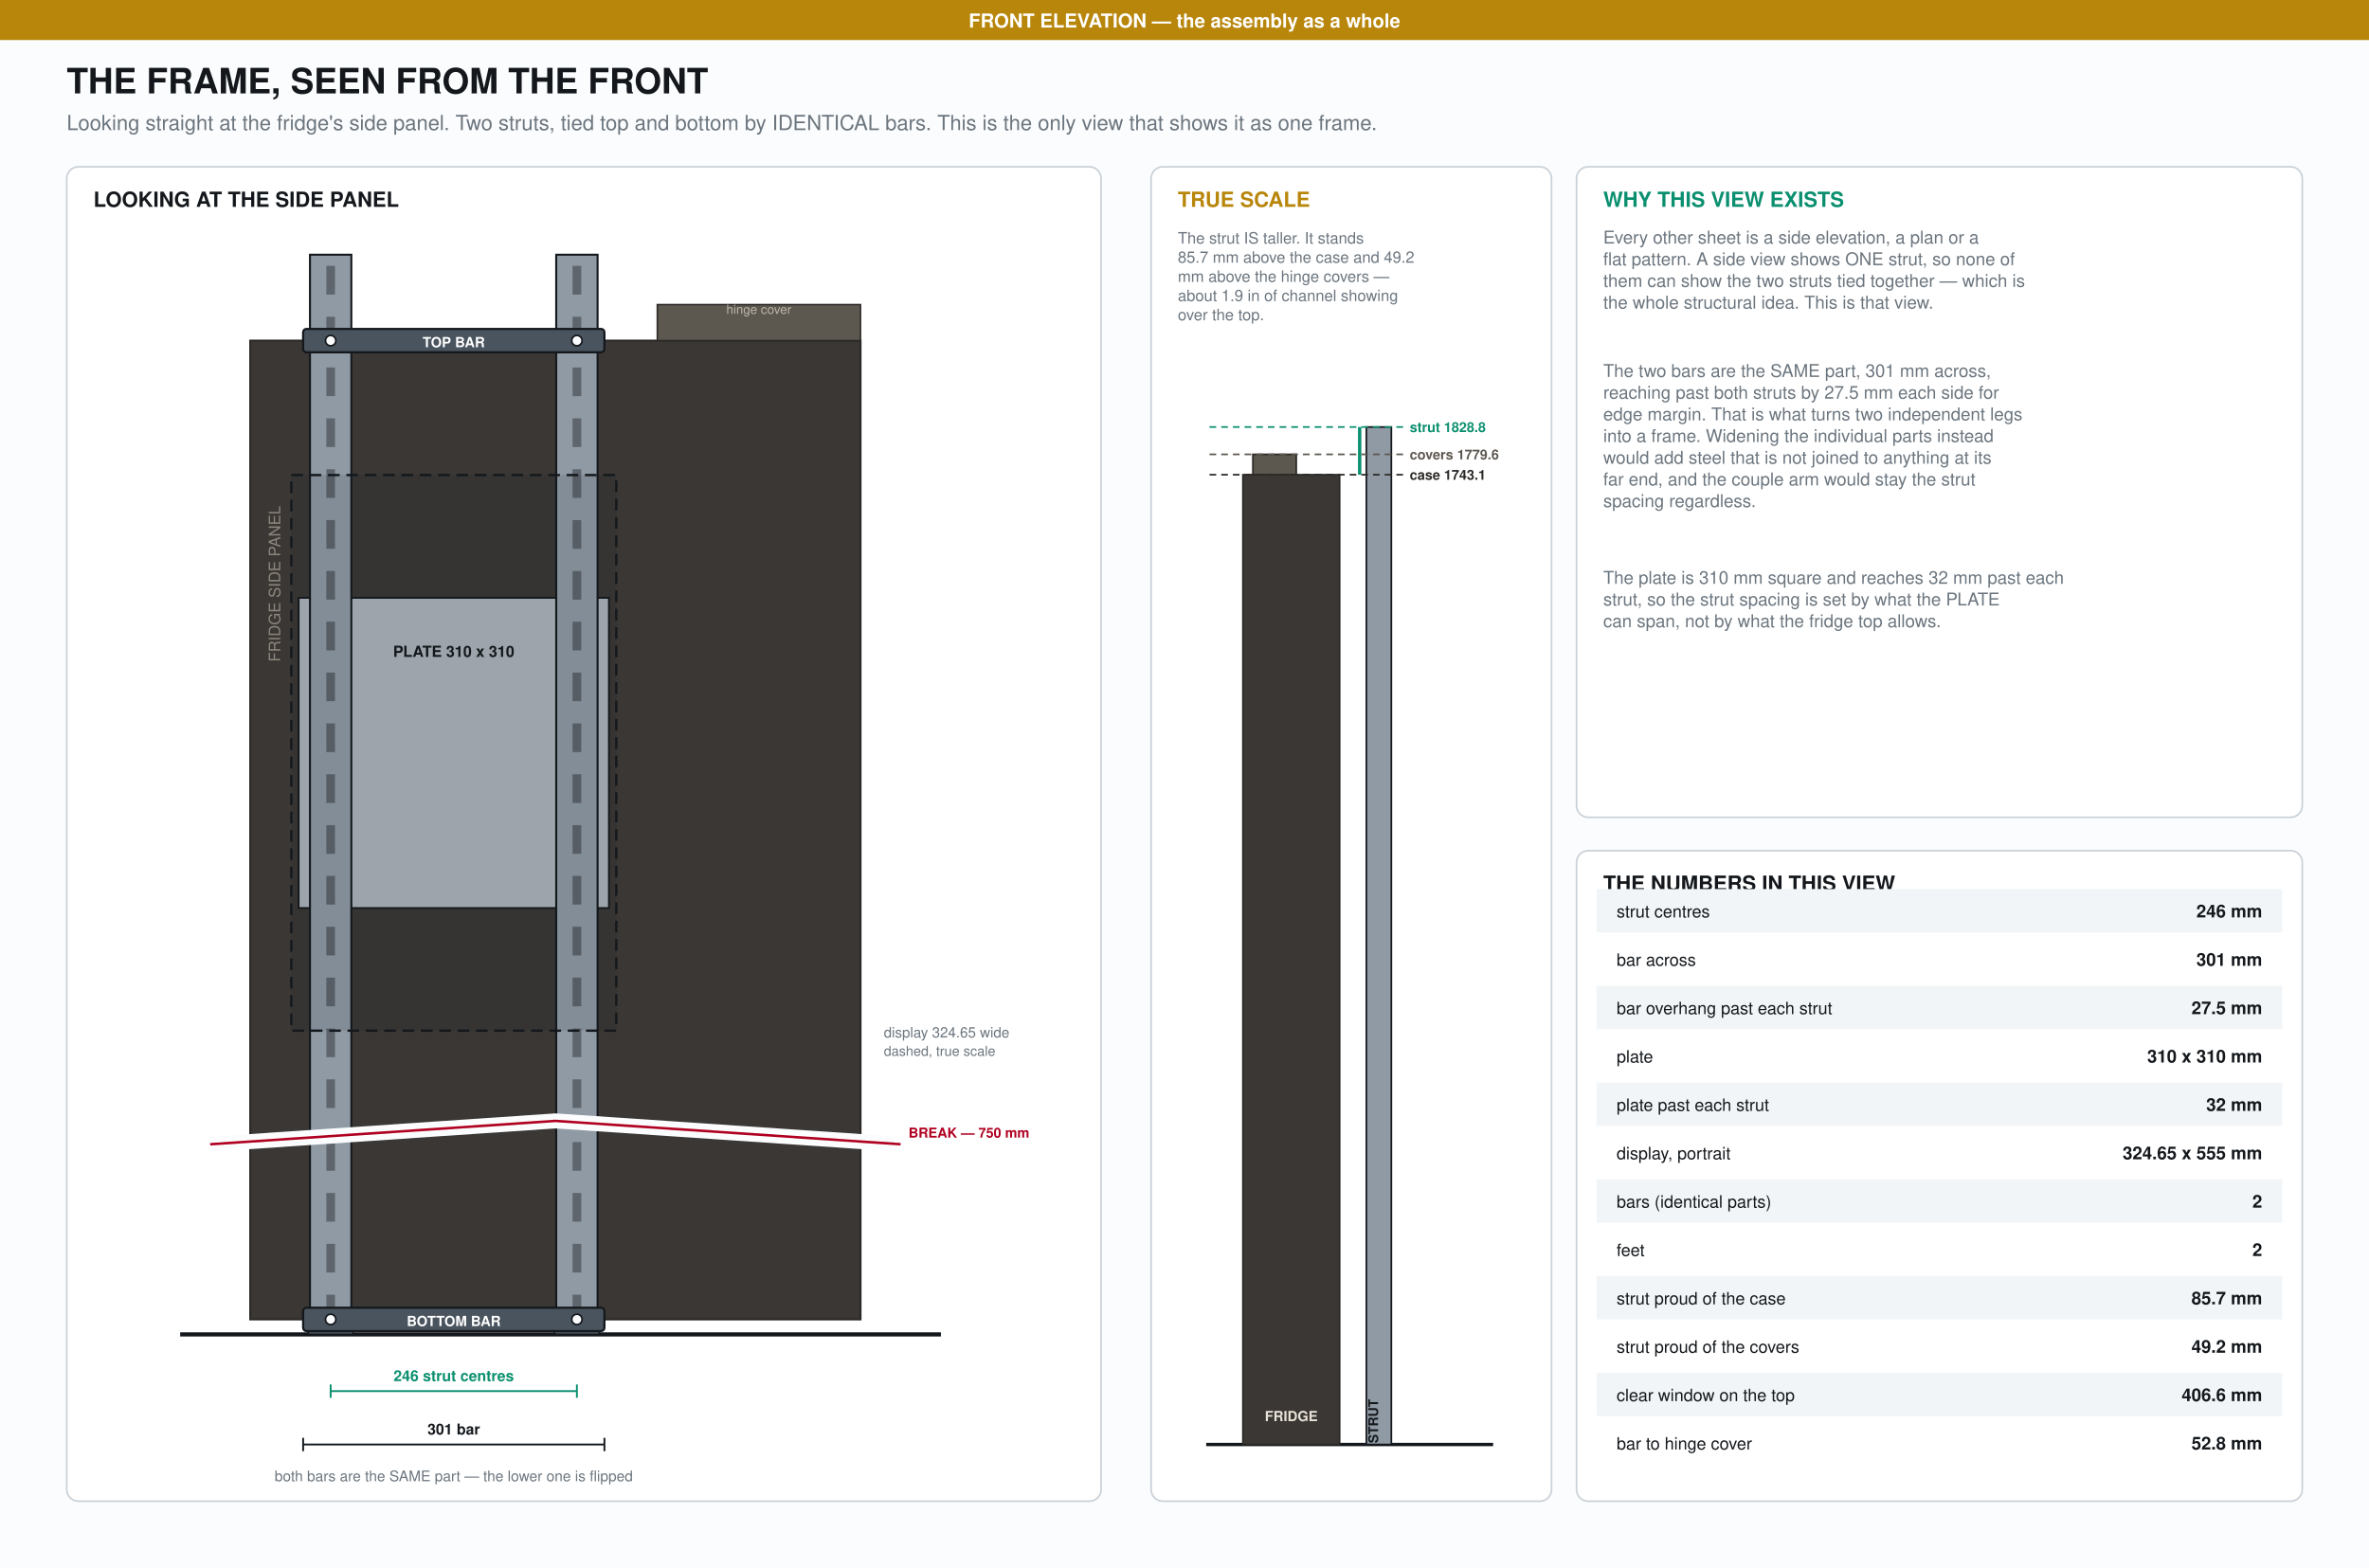
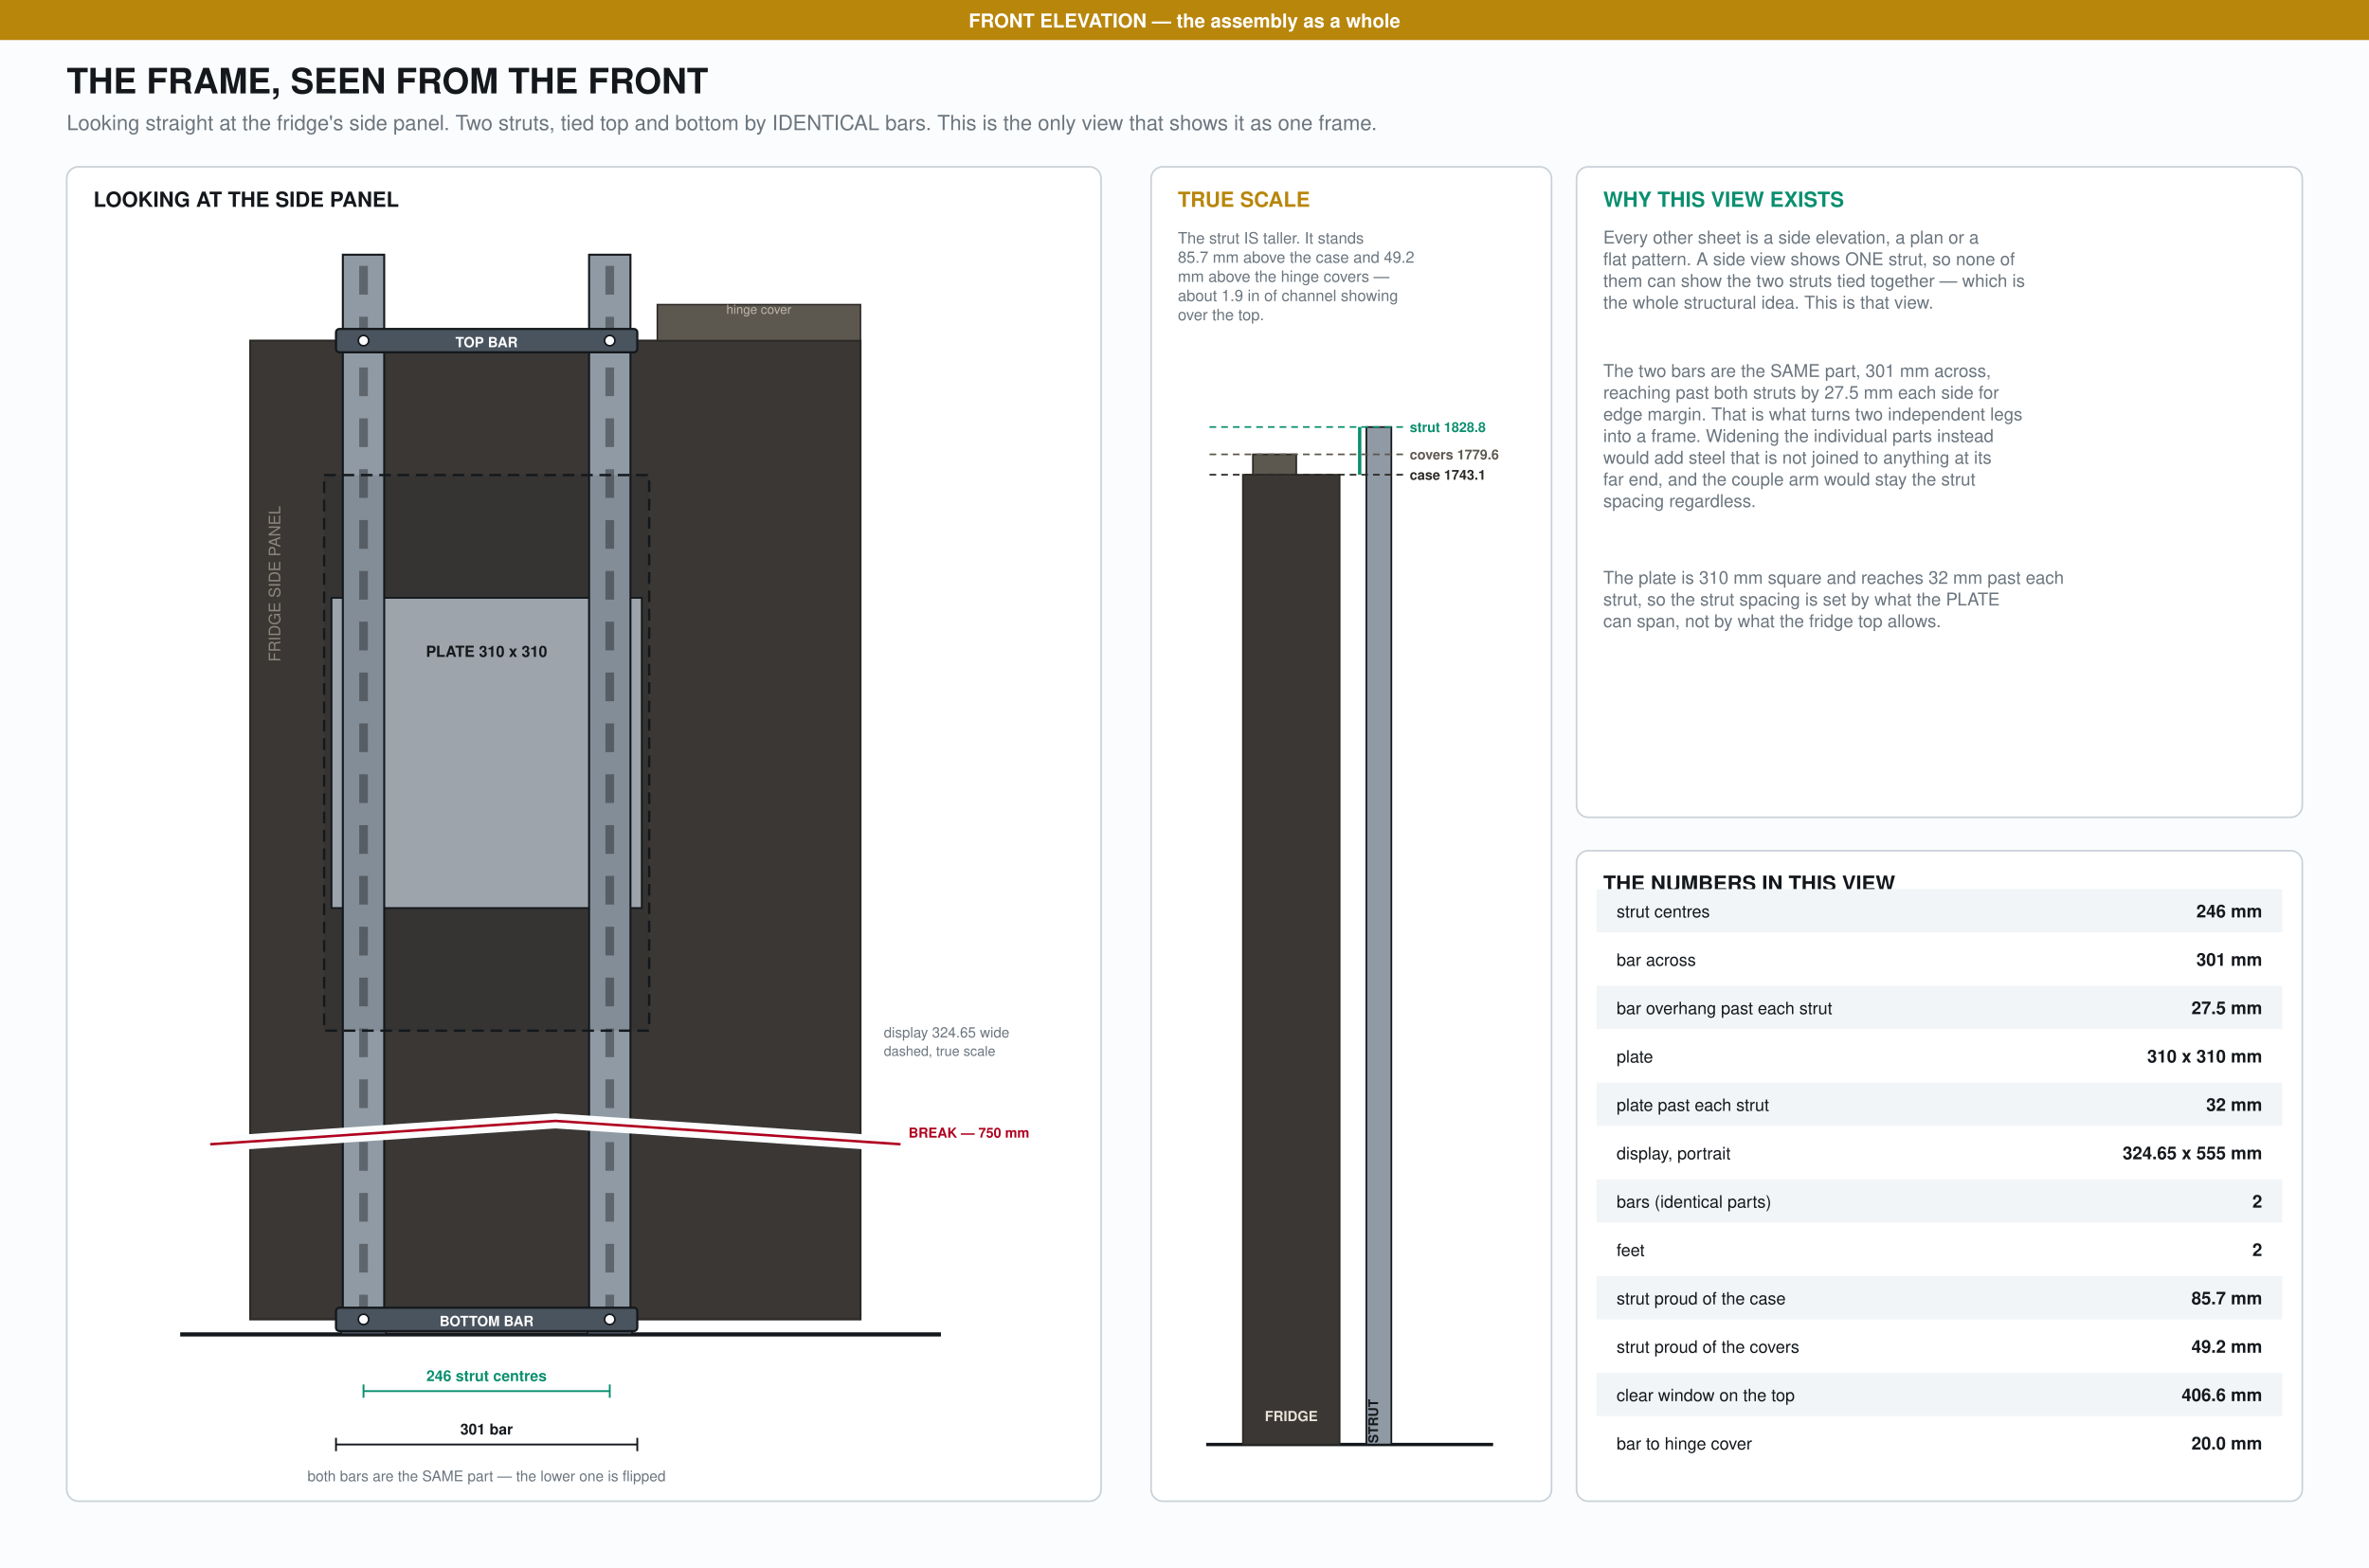
<svg xmlns="http://www.w3.org/2000/svg" width="1420" height="940" viewBox="0 0 1420 940">
  <rect width="1420" height="940" fill="#fbfcfd" />
  <rect width="1420" height="24" fill="#b8860b" />
  <text x="710.00" y="16.50" font-family="Helvetica,Arial,sans-serif" font-size="11.5" text-anchor="middle" fill="#fff" font-weight="bold">FRONT ELEVATION — the assembly as a whole</text>
  <text x="40.00" y="56.00" font-family="Helvetica,Arial,sans-serif" font-size="21" text-anchor="start" fill="#14181c" font-weight="bold">THE FRAME, SEEN FROM THE FRONT</text>
  <text x="40.00" y="78.00" font-family="Helvetica,Arial,sans-serif" font-size="12.5" text-anchor="start" fill="#6b757e" font-weight="normal">Looking straight at the fridge's side panel. Two struts, tied top and bottom by IDENTICAL bars. This is the only view that shows it as one frame.</text>
  <rect x="40.0" y="100.0" width="620.0" height="800.0" rx="7" fill="#fff" stroke="#c9d1d8" stroke-width="1" />
  <text x="56.00" y="124.00" font-family="Helvetica,Arial,sans-serif" font-size="12.5" text-anchor="start" fill="#14181c" font-weight="bold">LOOKING AT THE SIDE PANEL</text>
  <line x1="108.0" y1="800.0" x2="564.0" y2="800.0" stroke="#14181c" stroke-width="2.5" />
  <rect x="150.0" y="204.2" width="365.8" height="586.8" fill="#3a3734" stroke="#2b2926" stroke-width="1.2" />
  <rect x="394.0" y="182.6" width="121.8" height="21.6" fill="#5c574f" stroke="#2b2926" stroke-width="0.9" />
  <text x="454.86" y="188.16" font-family="Helvetica,Arial,sans-serif" font-size="7.6" text-anchor="middle" fill="#bdb6ab" font-weight="normal">hinge cover</text>
  <text x="168.00" y="350.00" font-family="Helvetica,Arial,sans-serif" font-size="9.5" text-anchor="middle" fill="#8d867d" font-weight="normal" transform="rotate(-90.0 168.00 350.00)">FRIDGE SIDE PANEL</text>
-   <rect x="179.0" y="358.4" width="186.0" height="186.0" fill="#b9c2c9" fill-opacity="0.9" stroke="#14181c" stroke-width="1.1" />
-   <text x="271.98" y="393.80" font-family="Helvetica,Arial,sans-serif" font-size="9.2" text-anchor="middle" fill="#14181c" font-weight="bold">PLATE 310 x 310</text>
-   <rect x="185.8" y="152.7" width="24.8" height="647.3" fill="#8f9aa4" stroke="#14181c" stroke-width="1.2" />
-   <rect x="195.6" y="776.2" width="5.2" height="17.2" fill="#14181c" fill-opacity="0.4" />
-   <rect x="195.6" y="745.7" width="5.2" height="17.2" fill="#14181c" fill-opacity="0.4" />
-   <rect x="195.6" y="715.2" width="5.2" height="17.2" fill="#14181c" fill-opacity="0.4" />
-   <rect x="195.6" y="684.7" width="5.2" height="17.2" fill="#14181c" fill-opacity="0.4" />
-   <rect x="195.6" y="647.1" width="5.2" height="17.2" fill="#14181c" fill-opacity="0.4" />
-   <rect x="195.6" y="616.6" width="5.2" height="17.2" fill="#14181c" fill-opacity="0.4" />
-   <rect x="195.6" y="586.1" width="5.2" height="17.2" fill="#14181c" fill-opacity="0.4" />
-   <rect x="195.6" y="555.6" width="5.2" height="17.2" fill="#14181c" fill-opacity="0.4" />
-   <rect x="195.6" y="525.1" width="5.2" height="17.2" fill="#14181c" fill-opacity="0.4" />
-   <rect x="195.6" y="494.7" width="5.2" height="17.2" fill="#14181c" fill-opacity="0.4" />
-   <rect x="195.6" y="464.2" width="5.2" height="17.2" fill="#14181c" fill-opacity="0.4" />
-   <rect x="195.6" y="433.7" width="5.2" height="17.2" fill="#14181c" fill-opacity="0.4" />
-   <rect x="195.6" y="403.2" width="5.2" height="17.2" fill="#14181c" fill-opacity="0.4" />
-   <rect x="195.6" y="372.7" width="5.2" height="17.2" fill="#14181c" fill-opacity="0.4" />
-   <rect x="195.6" y="342.3" width="5.2" height="17.2" fill="#14181c" fill-opacity="0.4" />
-   <rect x="195.6" y="311.8" width="5.2" height="17.2" fill="#14181c" fill-opacity="0.4" />
-   <rect x="195.6" y="281.3" width="5.2" height="17.2" fill="#14181c" fill-opacity="0.4" />
-   <rect x="195.6" y="250.8" width="5.2" height="17.2" fill="#14181c" fill-opacity="0.4" />
-   <rect x="195.6" y="220.3" width="5.2" height="17.2" fill="#14181c" fill-opacity="0.4" />
-   <rect x="195.6" y="189.9" width="5.2" height="17.2" fill="#14181c" fill-opacity="0.4" />
-   <rect x="195.6" y="159.4" width="5.2" height="17.2" fill="#14181c" fill-opacity="0.4" />
-   <rect x="184.8" y="793.0" width="26.8" height="7" fill="#4a545e" stroke="#14181c" stroke-width="1" />
-   <rect x="333.4" y="152.7" width="24.8" height="647.3" fill="#8f9aa4" stroke="#14181c" stroke-width="1.2" />
-   <rect x="343.2" y="776.2" width="5.2" height="17.2" fill="#14181c" fill-opacity="0.4" />
-   <rect x="343.2" y="745.7" width="5.2" height="17.2" fill="#14181c" fill-opacity="0.4" />
-   <rect x="343.2" y="715.2" width="5.2" height="17.2" fill="#14181c" fill-opacity="0.4" />
-   <rect x="343.2" y="684.7" width="5.2" height="17.2" fill="#14181c" fill-opacity="0.4" />
-   <rect x="343.2" y="647.1" width="5.2" height="17.2" fill="#14181c" fill-opacity="0.4" />
-   <rect x="343.2" y="616.6" width="5.2" height="17.2" fill="#14181c" fill-opacity="0.4" />
-   <rect x="343.2" y="586.1" width="5.2" height="17.2" fill="#14181c" fill-opacity="0.4" />
-   <rect x="343.2" y="555.6" width="5.2" height="17.2" fill="#14181c" fill-opacity="0.4" />
-   <rect x="343.2" y="525.1" width="5.2" height="17.2" fill="#14181c" fill-opacity="0.4" />
-   <rect x="343.2" y="494.7" width="5.2" height="17.2" fill="#14181c" fill-opacity="0.4" />
-   <rect x="343.2" y="464.2" width="5.2" height="17.2" fill="#14181c" fill-opacity="0.4" />
-   <rect x="343.2" y="433.7" width="5.2" height="17.2" fill="#14181c" fill-opacity="0.4" />
-   <rect x="343.2" y="403.2" width="5.2" height="17.2" fill="#14181c" fill-opacity="0.4" />
-   <rect x="343.2" y="372.7" width="5.2" height="17.2" fill="#14181c" fill-opacity="0.4" />
-   <rect x="343.2" y="342.3" width="5.2" height="17.2" fill="#14181c" fill-opacity="0.4" />
-   <rect x="343.2" y="311.8" width="5.2" height="17.2" fill="#14181c" fill-opacity="0.4" />
-   <rect x="343.2" y="281.3" width="5.2" height="17.2" fill="#14181c" fill-opacity="0.4" />
-   <rect x="343.2" y="250.8" width="5.2" height="17.2" fill="#14181c" fill-opacity="0.4" />
-   <rect x="343.2" y="220.3" width="5.2" height="17.2" fill="#14181c" fill-opacity="0.4" />
-   <rect x="343.2" y="189.9" width="5.2" height="17.2" fill="#14181c" fill-opacity="0.4" />
-   <rect x="343.2" y="159.4" width="5.2" height="17.2" fill="#14181c" fill-opacity="0.4" />
-   <rect x="332.4" y="793.0" width="26.8" height="7" fill="#4a545e" stroke="#14181c" stroke-width="1" />
-   <rect x="181.7" y="197.2" width="180.6" height="14" rx="2" fill="#4a545e" stroke="#14181c" stroke-width="1.3" />
-   <text x="271.98" y="208.16" font-family="Helvetica,Arial,sans-serif" font-size="8.4" text-anchor="middle" fill="#fff" font-weight="bold">TOP BAR</text>
-   <circle cx="198.2" cy="204.2" r="3.1" fill="#fbfcfd" stroke="#14181c" stroke-width="1" />
-   <circle cx="345.8" cy="204.2" r="3.1" fill="#fbfcfd" stroke="#14181c" stroke-width="1" />
-   <rect x="181.7" y="784.0" width="180.6" height="14" rx="2" fill="#4a545e" stroke="#14181c" stroke-width="1.3" />
-   <text x="271.98" y="795.00" font-family="Helvetica,Arial,sans-serif" font-size="8.4" text-anchor="middle" fill="#fff" font-weight="bold">BOTTOM BAR</text>
-   <circle cx="198.2" cy="791.0" r="3.1" fill="#fbfcfd" stroke="#14181c" stroke-width="1" />
-   <circle cx="345.8" cy="791.0" r="3.1" fill="#fbfcfd" stroke="#14181c" stroke-width="1" />
-   <rect x="174.6" y="284.8" width="194.8" height="333.1" fill="#101820" fill-opacity="0.10" stroke="#14181c" stroke-width="1.4" stroke-dasharray="7 4" />
-   <text x="271.98" y="451.40" font-family="Helvetica,Arial,sans-serif" font-size="9.0" text-anchor="middle" fill="#6b757e" font-weight="bold" />
+   <rect x="198.7" y="358.4" width="186.0" height="186.0" fill="#b9c2c9" fill-opacity="0.9" stroke="#14181c" stroke-width="1.1" />
+   <text x="291.66" y="393.80" font-family="Helvetica,Arial,sans-serif" font-size="9.2" text-anchor="middle" fill="#14181c" font-weight="bold">PLATE 310 x 310</text>
+   <rect x="205.5" y="152.7" width="24.8" height="647.3" fill="#8f9aa4" stroke="#14181c" stroke-width="1.2" />
+   <rect x="215.3" y="776.2" width="5.2" height="17.2" fill="#14181c" fill-opacity="0.4" />
+   <rect x="215.3" y="745.7" width="5.2" height="17.2" fill="#14181c" fill-opacity="0.4" />
+   <rect x="215.3" y="715.2" width="5.2" height="17.2" fill="#14181c" fill-opacity="0.4" />
+   <rect x="215.3" y="684.7" width="5.2" height="17.2" fill="#14181c" fill-opacity="0.4" />
+   <rect x="215.3" y="647.1" width="5.2" height="17.2" fill="#14181c" fill-opacity="0.4" />
+   <rect x="215.3" y="616.6" width="5.2" height="17.2" fill="#14181c" fill-opacity="0.4" />
+   <rect x="215.3" y="586.1" width="5.2" height="17.2" fill="#14181c" fill-opacity="0.4" />
+   <rect x="215.3" y="555.6" width="5.2" height="17.2" fill="#14181c" fill-opacity="0.4" />
+   <rect x="215.3" y="525.1" width="5.2" height="17.2" fill="#14181c" fill-opacity="0.4" />
+   <rect x="215.3" y="494.7" width="5.2" height="17.2" fill="#14181c" fill-opacity="0.4" />
+   <rect x="215.3" y="464.2" width="5.2" height="17.2" fill="#14181c" fill-opacity="0.4" />
+   <rect x="215.3" y="433.7" width="5.2" height="17.2" fill="#14181c" fill-opacity="0.4" />
+   <rect x="215.3" y="403.2" width="5.2" height="17.2" fill="#14181c" fill-opacity="0.4" />
+   <rect x="215.3" y="372.7" width="5.2" height="17.2" fill="#14181c" fill-opacity="0.4" />
+   <rect x="215.3" y="342.3" width="5.2" height="17.2" fill="#14181c" fill-opacity="0.4" />
+   <rect x="215.3" y="311.8" width="5.2" height="17.2" fill="#14181c" fill-opacity="0.4" />
+   <rect x="215.3" y="281.3" width="5.2" height="17.2" fill="#14181c" fill-opacity="0.4" />
+   <rect x="215.3" y="250.8" width="5.2" height="17.2" fill="#14181c" fill-opacity="0.4" />
+   <rect x="215.3" y="220.3" width="5.2" height="17.2" fill="#14181c" fill-opacity="0.4" />
+   <rect x="215.3" y="189.9" width="5.2" height="17.2" fill="#14181c" fill-opacity="0.4" />
+   <rect x="215.3" y="159.4" width="5.2" height="17.2" fill="#14181c" fill-opacity="0.4" />
+   <rect x="204.5" y="793.0" width="26.8" height="7" fill="#4a545e" stroke="#14181c" stroke-width="1" />
+   <rect x="353.1" y="152.7" width="24.8" height="647.3" fill="#8f9aa4" stroke="#14181c" stroke-width="1.2" />
+   <rect x="362.9" y="776.2" width="5.2" height="17.2" fill="#14181c" fill-opacity="0.4" />
+   <rect x="362.9" y="745.7" width="5.2" height="17.2" fill="#14181c" fill-opacity="0.4" />
+   <rect x="362.9" y="715.2" width="5.2" height="17.2" fill="#14181c" fill-opacity="0.4" />
+   <rect x="362.9" y="684.7" width="5.2" height="17.2" fill="#14181c" fill-opacity="0.4" />
+   <rect x="362.9" y="647.1" width="5.2" height="17.2" fill="#14181c" fill-opacity="0.4" />
+   <rect x="362.9" y="616.6" width="5.2" height="17.2" fill="#14181c" fill-opacity="0.4" />
+   <rect x="362.9" y="586.1" width="5.2" height="17.2" fill="#14181c" fill-opacity="0.4" />
+   <rect x="362.9" y="555.6" width="5.2" height="17.2" fill="#14181c" fill-opacity="0.4" />
+   <rect x="362.9" y="525.1" width="5.2" height="17.2" fill="#14181c" fill-opacity="0.4" />
+   <rect x="362.9" y="494.7" width="5.2" height="17.2" fill="#14181c" fill-opacity="0.4" />
+   <rect x="362.9" y="464.2" width="5.2" height="17.2" fill="#14181c" fill-opacity="0.4" />
+   <rect x="362.9" y="433.7" width="5.2" height="17.2" fill="#14181c" fill-opacity="0.4" />
+   <rect x="362.9" y="403.2" width="5.2" height="17.2" fill="#14181c" fill-opacity="0.4" />
+   <rect x="362.9" y="372.7" width="5.2" height="17.2" fill="#14181c" fill-opacity="0.4" />
+   <rect x="362.9" y="342.3" width="5.2" height="17.2" fill="#14181c" fill-opacity="0.4" />
+   <rect x="362.9" y="311.8" width="5.2" height="17.2" fill="#14181c" fill-opacity="0.4" />
+   <rect x="362.9" y="281.3" width="5.2" height="17.2" fill="#14181c" fill-opacity="0.4" />
+   <rect x="362.9" y="250.8" width="5.2" height="17.2" fill="#14181c" fill-opacity="0.4" />
+   <rect x="362.9" y="220.3" width="5.2" height="17.2" fill="#14181c" fill-opacity="0.4" />
+   <rect x="362.9" y="189.9" width="5.2" height="17.2" fill="#14181c" fill-opacity="0.4" />
+   <rect x="362.9" y="159.4" width="5.2" height="17.2" fill="#14181c" fill-opacity="0.4" />
+   <rect x="352.1" y="793.0" width="26.8" height="7" fill="#4a545e" stroke="#14181c" stroke-width="1" />
+   <rect x="201.4" y="197.2" width="180.6" height="14" rx="2" fill="#4a545e" stroke="#14181c" stroke-width="1.3" />
+   <text x="291.66" y="208.16" font-family="Helvetica,Arial,sans-serif" font-size="8.4" text-anchor="middle" fill="#fff" font-weight="bold">TOP BAR</text>
+   <circle cx="217.9" cy="204.2" r="3.1" fill="#fbfcfd" stroke="#14181c" stroke-width="1" />
+   <circle cx="365.5" cy="204.2" r="3.1" fill="#fbfcfd" stroke="#14181c" stroke-width="1" />
+   <rect x="201.4" y="784.0" width="180.6" height="14" rx="2" fill="#4a545e" stroke="#14181c" stroke-width="1.3" />
+   <text x="291.66" y="795.00" font-family="Helvetica,Arial,sans-serif" font-size="8.4" text-anchor="middle" fill="#fff" font-weight="bold">BOTTOM BAR</text>
+   <circle cx="217.9" cy="791.0" r="3.1" fill="#fbfcfd" stroke="#14181c" stroke-width="1" />
+   <circle cx="365.5" cy="791.0" r="3.1" fill="#fbfcfd" stroke="#14181c" stroke-width="1" />
+   <rect x="194.3" y="284.8" width="194.8" height="333.1" fill="#101820" fill-opacity="0.10" stroke="#14181c" stroke-width="1.4" stroke-dasharray="7 4" />
+   <text x="291.66" y="451.40" font-family="Helvetica,Arial,sans-serif" font-size="9.0" text-anchor="middle" fill="#6b757e" font-weight="bold" />
  <text x="529.76" y="621.97" font-family="Helvetica,Arial,sans-serif" font-size="8.6" text-anchor="start" fill="#6b757e" font-weight="normal">display 324.65 wide</text>
  <text x="529.76" y="632.97" font-family="Helvetica,Arial,sans-serif" font-size="8.2" text-anchor="start" fill="#6b757e" font-weight="normal">dashed, true scale</text>
  <path d="M126.0 686.0 L332.9 672.0 L539.8 686.0" fill="none" stroke="#fbfcfd" stroke-width="9" />
  <path d="M126.0 686.0 L332.9 672.0 L539.8 686.0" fill="none" stroke="#b00020" stroke-width="1.5" />
  <text x="544.56" y="682.00" font-family="Helvetica,Arial,sans-serif" font-size="8.2" text-anchor="start" fill="#b00020" font-weight="bold">BREAK — 750 mm</text>
-   <line x1="198.2" y1="834.0" x2="345.8" y2="834.0" stroke="#0a8f6f" stroke-width="1.1" />
-   <line x1="198.2" y1="830.0" x2="198.2" y2="838.0" stroke="#0a8f6f" stroke-width="1.1" />
-   <line x1="345.8" y1="830.0" x2="345.8" y2="838.0" stroke="#0a8f6f" stroke-width="1.1" />
-   <text x="271.98" y="828.00" font-family="Helvetica,Arial,sans-serif" font-size="9.0" text-anchor="middle" fill="#0a8f6f" font-weight="bold">246 strut centres</text>
-   <line x1="181.7" y1="866.0" x2="362.3" y2="866.0" stroke="#14181c" stroke-width="1.1" />
-   <line x1="181.7" y1="862.0" x2="181.7" y2="870.0" stroke="#14181c" stroke-width="1.1" />
-   <line x1="362.3" y1="862.0" x2="362.3" y2="870.0" stroke="#14181c" stroke-width="1.1" />
-   <text x="271.98" y="860.00" font-family="Helvetica,Arial,sans-serif" font-size="9.0" text-anchor="middle" fill="#14181c" font-weight="bold">301 bar</text>
-   <text x="271.98" y="888.00" font-family="Helvetica,Arial,sans-serif" font-size="8.8" text-anchor="middle" fill="#6b757e" font-weight="normal">both bars are the SAME part — the lower one is flipped</text>
+   <line x1="217.9" y1="834.0" x2="365.5" y2="834.0" stroke="#0a8f6f" stroke-width="1.1" />
+   <line x1="217.9" y1="830.0" x2="217.9" y2="838.0" stroke="#0a8f6f" stroke-width="1.1" />
+   <line x1="365.5" y1="830.0" x2="365.5" y2="838.0" stroke="#0a8f6f" stroke-width="1.1" />
+   <text x="291.66" y="828.00" font-family="Helvetica,Arial,sans-serif" font-size="9.0" text-anchor="middle" fill="#0a8f6f" font-weight="bold">246 strut centres</text>
+   <line x1="201.4" y1="866.0" x2="382.0" y2="866.0" stroke="#14181c" stroke-width="1.1" />
+   <line x1="201.4" y1="862.0" x2="201.4" y2="870.0" stroke="#14181c" stroke-width="1.1" />
+   <line x1="382.0" y1="862.0" x2="382.0" y2="870.0" stroke="#14181c" stroke-width="1.1" />
+   <text x="291.66" y="860.00" font-family="Helvetica,Arial,sans-serif" font-size="9.0" text-anchor="middle" fill="#14181c" font-weight="bold">301 bar</text>
+   <text x="291.66" y="888.00" font-family="Helvetica,Arial,sans-serif" font-size="8.8" text-anchor="middle" fill="#6b757e" font-weight="normal">both bars are the SAME part — the lower one is flipped</text>
  <rect x="690.0" y="100.0" width="240.0" height="800.0" rx="7" fill="#fff" stroke="#c9d1d8" stroke-width="1" />
  <text x="706.00" y="124.00" font-family="Helvetica,Arial,sans-serif" font-size="12.5" text-anchor="start" fill="#b8860b" font-weight="bold">TRUE SCALE</text>
  <text x="706.00" y="146.00" font-family="Helvetica,Arial,sans-serif" font-size="9.4" text-anchor="start" fill="#6b757e" font-weight="normal">The strut IS taller. It stands</text>
  <text x="706.00" y="157.50" font-family="Helvetica,Arial,sans-serif" font-size="9.4" text-anchor="start" fill="#6b757e" font-weight="normal">85.7 mm above the case and 49.2</text>
  <text x="706.00" y="169.00" font-family="Helvetica,Arial,sans-serif" font-size="9.4" text-anchor="start" fill="#6b757e" font-weight="normal">mm above the hinge covers —</text>
  <text x="706.00" y="180.50" font-family="Helvetica,Arial,sans-serif" font-size="9.4" text-anchor="start" fill="#6b757e" font-weight="normal">about 1.9 in of channel showing</text>
  <text x="706.00" y="192.00" font-family="Helvetica,Arial,sans-serif" font-size="9.4" text-anchor="start" fill="#6b757e" font-weight="normal">over the top.</text>
  <line x1="723.0" y1="866.0" x2="895.0" y2="866.0" stroke="#14181c" stroke-width="2" />
  <rect x="745.0" y="284.6" width="58" height="581.4" fill="#3a3734" stroke="#2b2926" />
  <rect x="751.0" y="272.4" width="26" height="12.2" fill="#5c574f" stroke="#2b2926" />
  <text x="774.00" y="852.00" font-family="Helvetica,Arial,sans-serif" font-size="8.4" text-anchor="middle" fill="#e8e2d8" font-weight="bold">FRIDGE</text>
  <rect x="819.0" y="256.0" width="15" height="610.0" fill="#8f9aa4" stroke="#14181c" />
  <text x="826.00" y="852.00" font-family="Helvetica,Arial,sans-serif" font-size="8.0" text-anchor="middle" fill="#14181c" font-weight="bold" transform="rotate(-90.0 826.00 852.00)">STRUT</text>
  <line x1="725.0" y1="284.6" x2="841.0" y2="284.6" stroke="#2b2926" stroke-width="1" stroke-dasharray="4 3" />
  <text x="845.00" y="287.59" font-family="Helvetica,Arial,sans-serif" font-size="8.2" text-anchor="start" fill="#2b2926" font-weight="bold">case 1743.1</text>
  <line x1="725.0" y1="272.4" x2="841.0" y2="272.4" stroke="#5c574f" stroke-width="1" stroke-dasharray="4 3" />
  <text x="845.00" y="275.42" font-family="Helvetica,Arial,sans-serif" font-size="8.2" text-anchor="start" fill="#5c574f" font-weight="bold">covers 1779.6</text>
  <line x1="725.0" y1="256.0" x2="841.0" y2="256.0" stroke="#0a8f6f" stroke-width="1" stroke-dasharray="4 3" />
  <text x="845.00" y="259.00" font-family="Helvetica,Arial,sans-serif" font-size="8.2" text-anchor="start" fill="#0a8f6f" font-weight="bold">strut 1828.8</text>
  <line x1="815.0" y1="284.6" x2="815.0" y2="256.0" stroke="#0a8f6f" stroke-width="2" />
  <rect x="945.0" y="100.0" width="435.0" height="390.0" rx="7" fill="#fff" stroke="#c9d1d8" stroke-width="1" />
  <text x="961.00" y="124.00" font-family="Helvetica,Arial,sans-serif" font-size="12.5" text-anchor="start" fill="#0a8f6f" font-weight="bold">WHY THIS VIEW EXISTS</text>
  <text x="961.00" y="146.00" font-family="Helvetica,Arial,sans-serif" font-size="10.6" text-anchor="start" fill="#6b757e" font-weight="normal">Every other sheet is a side elevation, a plan or a</text>
  <text x="961.00" y="159.00" font-family="Helvetica,Arial,sans-serif" font-size="10.6" text-anchor="start" fill="#6b757e" font-weight="normal">flat pattern. A side view shows ONE strut, so none of</text>
  <text x="961.00" y="172.00" font-family="Helvetica,Arial,sans-serif" font-size="10.6" text-anchor="start" fill="#6b757e" font-weight="normal">them can show the two struts tied together — which is</text>
  <text x="961.00" y="185.00" font-family="Helvetica,Arial,sans-serif" font-size="10.6" text-anchor="start" fill="#6b757e" font-weight="normal">the whole structural idea. This is that view.</text>
  <text x="961.00" y="226.00" font-family="Helvetica,Arial,sans-serif" font-size="10.6" text-anchor="start" fill="#6b757e" font-weight="normal">The two bars are the SAME part, 301 mm across,</text>
  <text x="961.00" y="239.00" font-family="Helvetica,Arial,sans-serif" font-size="10.6" text-anchor="start" fill="#6b757e" font-weight="normal">reaching past both struts by 27.5 mm each side for</text>
  <text x="961.00" y="252.00" font-family="Helvetica,Arial,sans-serif" font-size="10.6" text-anchor="start" fill="#6b757e" font-weight="normal">edge margin. That is what turns two independent legs</text>
  <text x="961.00" y="265.00" font-family="Helvetica,Arial,sans-serif" font-size="10.6" text-anchor="start" fill="#6b757e" font-weight="normal">into a frame. Widening the individual parts instead</text>
  <text x="961.00" y="278.00" font-family="Helvetica,Arial,sans-serif" font-size="10.6" text-anchor="start" fill="#6b757e" font-weight="normal">would add steel that is not joined to anything at its</text>
  <text x="961.00" y="291.00" font-family="Helvetica,Arial,sans-serif" font-size="10.6" text-anchor="start" fill="#6b757e" font-weight="normal">far end, and the couple arm would stay the strut</text>
  <text x="961.00" y="304.00" font-family="Helvetica,Arial,sans-serif" font-size="10.6" text-anchor="start" fill="#6b757e" font-weight="normal">spacing regardless.</text>
  <text x="961.00" y="350.00" font-family="Helvetica,Arial,sans-serif" font-size="10.6" text-anchor="start" fill="#6b757e" font-weight="normal">The plate is 310 mm square and reaches 32 mm past each</text>
  <text x="961.00" y="363.00" font-family="Helvetica,Arial,sans-serif" font-size="10.6" text-anchor="start" fill="#6b757e" font-weight="normal">strut, so the strut spacing is set by what the PLATE</text>
  <text x="961.00" y="376.00" font-family="Helvetica,Arial,sans-serif" font-size="10.6" text-anchor="start" fill="#6b757e" font-weight="normal">can span, not by what the fridge top allows.</text>
  <rect x="945.0" y="510.0" width="435.0" height="390.0" rx="7" fill="#fff" stroke="#c9d1d8" stroke-width="1" />
  <text x="961.00" y="534.00" font-family="Helvetica,Arial,sans-serif" font-size="12.5" text-anchor="start" fill="#14181c" font-weight="bold">THE NUMBERS IN THIS VIEW</text>
  <rect x="957" y="533.0" width="411" height="26" fill="#f2f5f7" />
  <text x="969.00" y="550.00" font-family="Helvetica,Arial,sans-serif" font-size="10.2" text-anchor="start" fill="#14181c" font-weight="normal">strut centres</text>
  <text x="1356.00" y="550.00" font-family="Helvetica,Arial,sans-serif" font-size="10.6" text-anchor="end" fill="#14181c" font-weight="bold">246 mm</text>
  <text x="969.00" y="579.00" font-family="Helvetica,Arial,sans-serif" font-size="10.2" text-anchor="start" fill="#14181c" font-weight="normal">bar across</text>
  <text x="1356.00" y="579.00" font-family="Helvetica,Arial,sans-serif" font-size="10.6" text-anchor="end" fill="#14181c" font-weight="bold">301 mm</text>
  <rect x="957" y="591.0" width="411" height="26" fill="#f2f5f7" />
  <text x="969.00" y="608.00" font-family="Helvetica,Arial,sans-serif" font-size="10.2" text-anchor="start" fill="#14181c" font-weight="normal">bar overhang past each strut</text>
  <text x="1356.00" y="608.00" font-family="Helvetica,Arial,sans-serif" font-size="10.6" text-anchor="end" fill="#14181c" font-weight="bold">27.5 mm</text>
  <text x="969.00" y="637.00" font-family="Helvetica,Arial,sans-serif" font-size="10.2" text-anchor="start" fill="#14181c" font-weight="normal">plate</text>
  <text x="1356.00" y="637.00" font-family="Helvetica,Arial,sans-serif" font-size="10.6" text-anchor="end" fill="#14181c" font-weight="bold">310 x 310 mm</text>
  <rect x="957" y="649.0" width="411" height="26" fill="#f2f5f7" />
  <text x="969.00" y="666.00" font-family="Helvetica,Arial,sans-serif" font-size="10.2" text-anchor="start" fill="#14181c" font-weight="normal">plate past each strut</text>
  <text x="1356.00" y="666.00" font-family="Helvetica,Arial,sans-serif" font-size="10.6" text-anchor="end" fill="#14181c" font-weight="bold">32 mm</text>
  <text x="969.00" y="695.00" font-family="Helvetica,Arial,sans-serif" font-size="10.2" text-anchor="start" fill="#14181c" font-weight="normal">display, portrait</text>
  <text x="1356.00" y="695.00" font-family="Helvetica,Arial,sans-serif" font-size="10.6" text-anchor="end" fill="#14181c" font-weight="bold">324.65 x 555 mm</text>
  <rect x="957" y="707.0" width="411" height="26" fill="#f2f5f7" />
  <text x="969.00" y="724.00" font-family="Helvetica,Arial,sans-serif" font-size="10.2" text-anchor="start" fill="#14181c" font-weight="normal">bars (identical parts)</text>
  <text x="1356.00" y="724.00" font-family="Helvetica,Arial,sans-serif" font-size="10.6" text-anchor="end" fill="#14181c" font-weight="bold">2</text>
  <text x="969.00" y="753.00" font-family="Helvetica,Arial,sans-serif" font-size="10.2" text-anchor="start" fill="#14181c" font-weight="normal">feet</text>
  <text x="1356.00" y="753.00" font-family="Helvetica,Arial,sans-serif" font-size="10.6" text-anchor="end" fill="#14181c" font-weight="bold">2</text>
  <rect x="957" y="765.0" width="411" height="26" fill="#f2f5f7" />
  <text x="969.00" y="782.00" font-family="Helvetica,Arial,sans-serif" font-size="10.2" text-anchor="start" fill="#14181c" font-weight="normal">strut proud of the case</text>
  <text x="1356.00" y="782.00" font-family="Helvetica,Arial,sans-serif" font-size="10.6" text-anchor="end" fill="#14181c" font-weight="bold">85.7 mm</text>
  <text x="969.00" y="811.00" font-family="Helvetica,Arial,sans-serif" font-size="10.2" text-anchor="start" fill="#14181c" font-weight="normal">strut proud of the covers</text>
  <text x="1356.00" y="811.00" font-family="Helvetica,Arial,sans-serif" font-size="10.6" text-anchor="end" fill="#14181c" font-weight="bold">49.2 mm</text>
  <rect x="957" y="823.0" width="411" height="26" fill="#f2f5f7" />
  <text x="969.00" y="840.00" font-family="Helvetica,Arial,sans-serif" font-size="10.2" text-anchor="start" fill="#14181c" font-weight="normal">clear window on the top</text>
  <text x="1356.00" y="840.00" font-family="Helvetica,Arial,sans-serif" font-size="10.6" text-anchor="end" fill="#14181c" font-weight="bold">406.6 mm</text>
  <text x="969.00" y="869.00" font-family="Helvetica,Arial,sans-serif" font-size="10.2" text-anchor="start" fill="#14181c" font-weight="normal">bar to hinge cover</text>
-   <text x="1356.00" y="869.00" font-family="Helvetica,Arial,sans-serif" font-size="10.6" text-anchor="end" fill="#14181c" font-weight="bold">52.8 mm</text>
+   <text x="1356.00" y="869.00" font-family="Helvetica,Arial,sans-serif" font-size="10.6" text-anchor="end" fill="#14181c" font-weight="bold">20.0 mm</text>
</svg>
